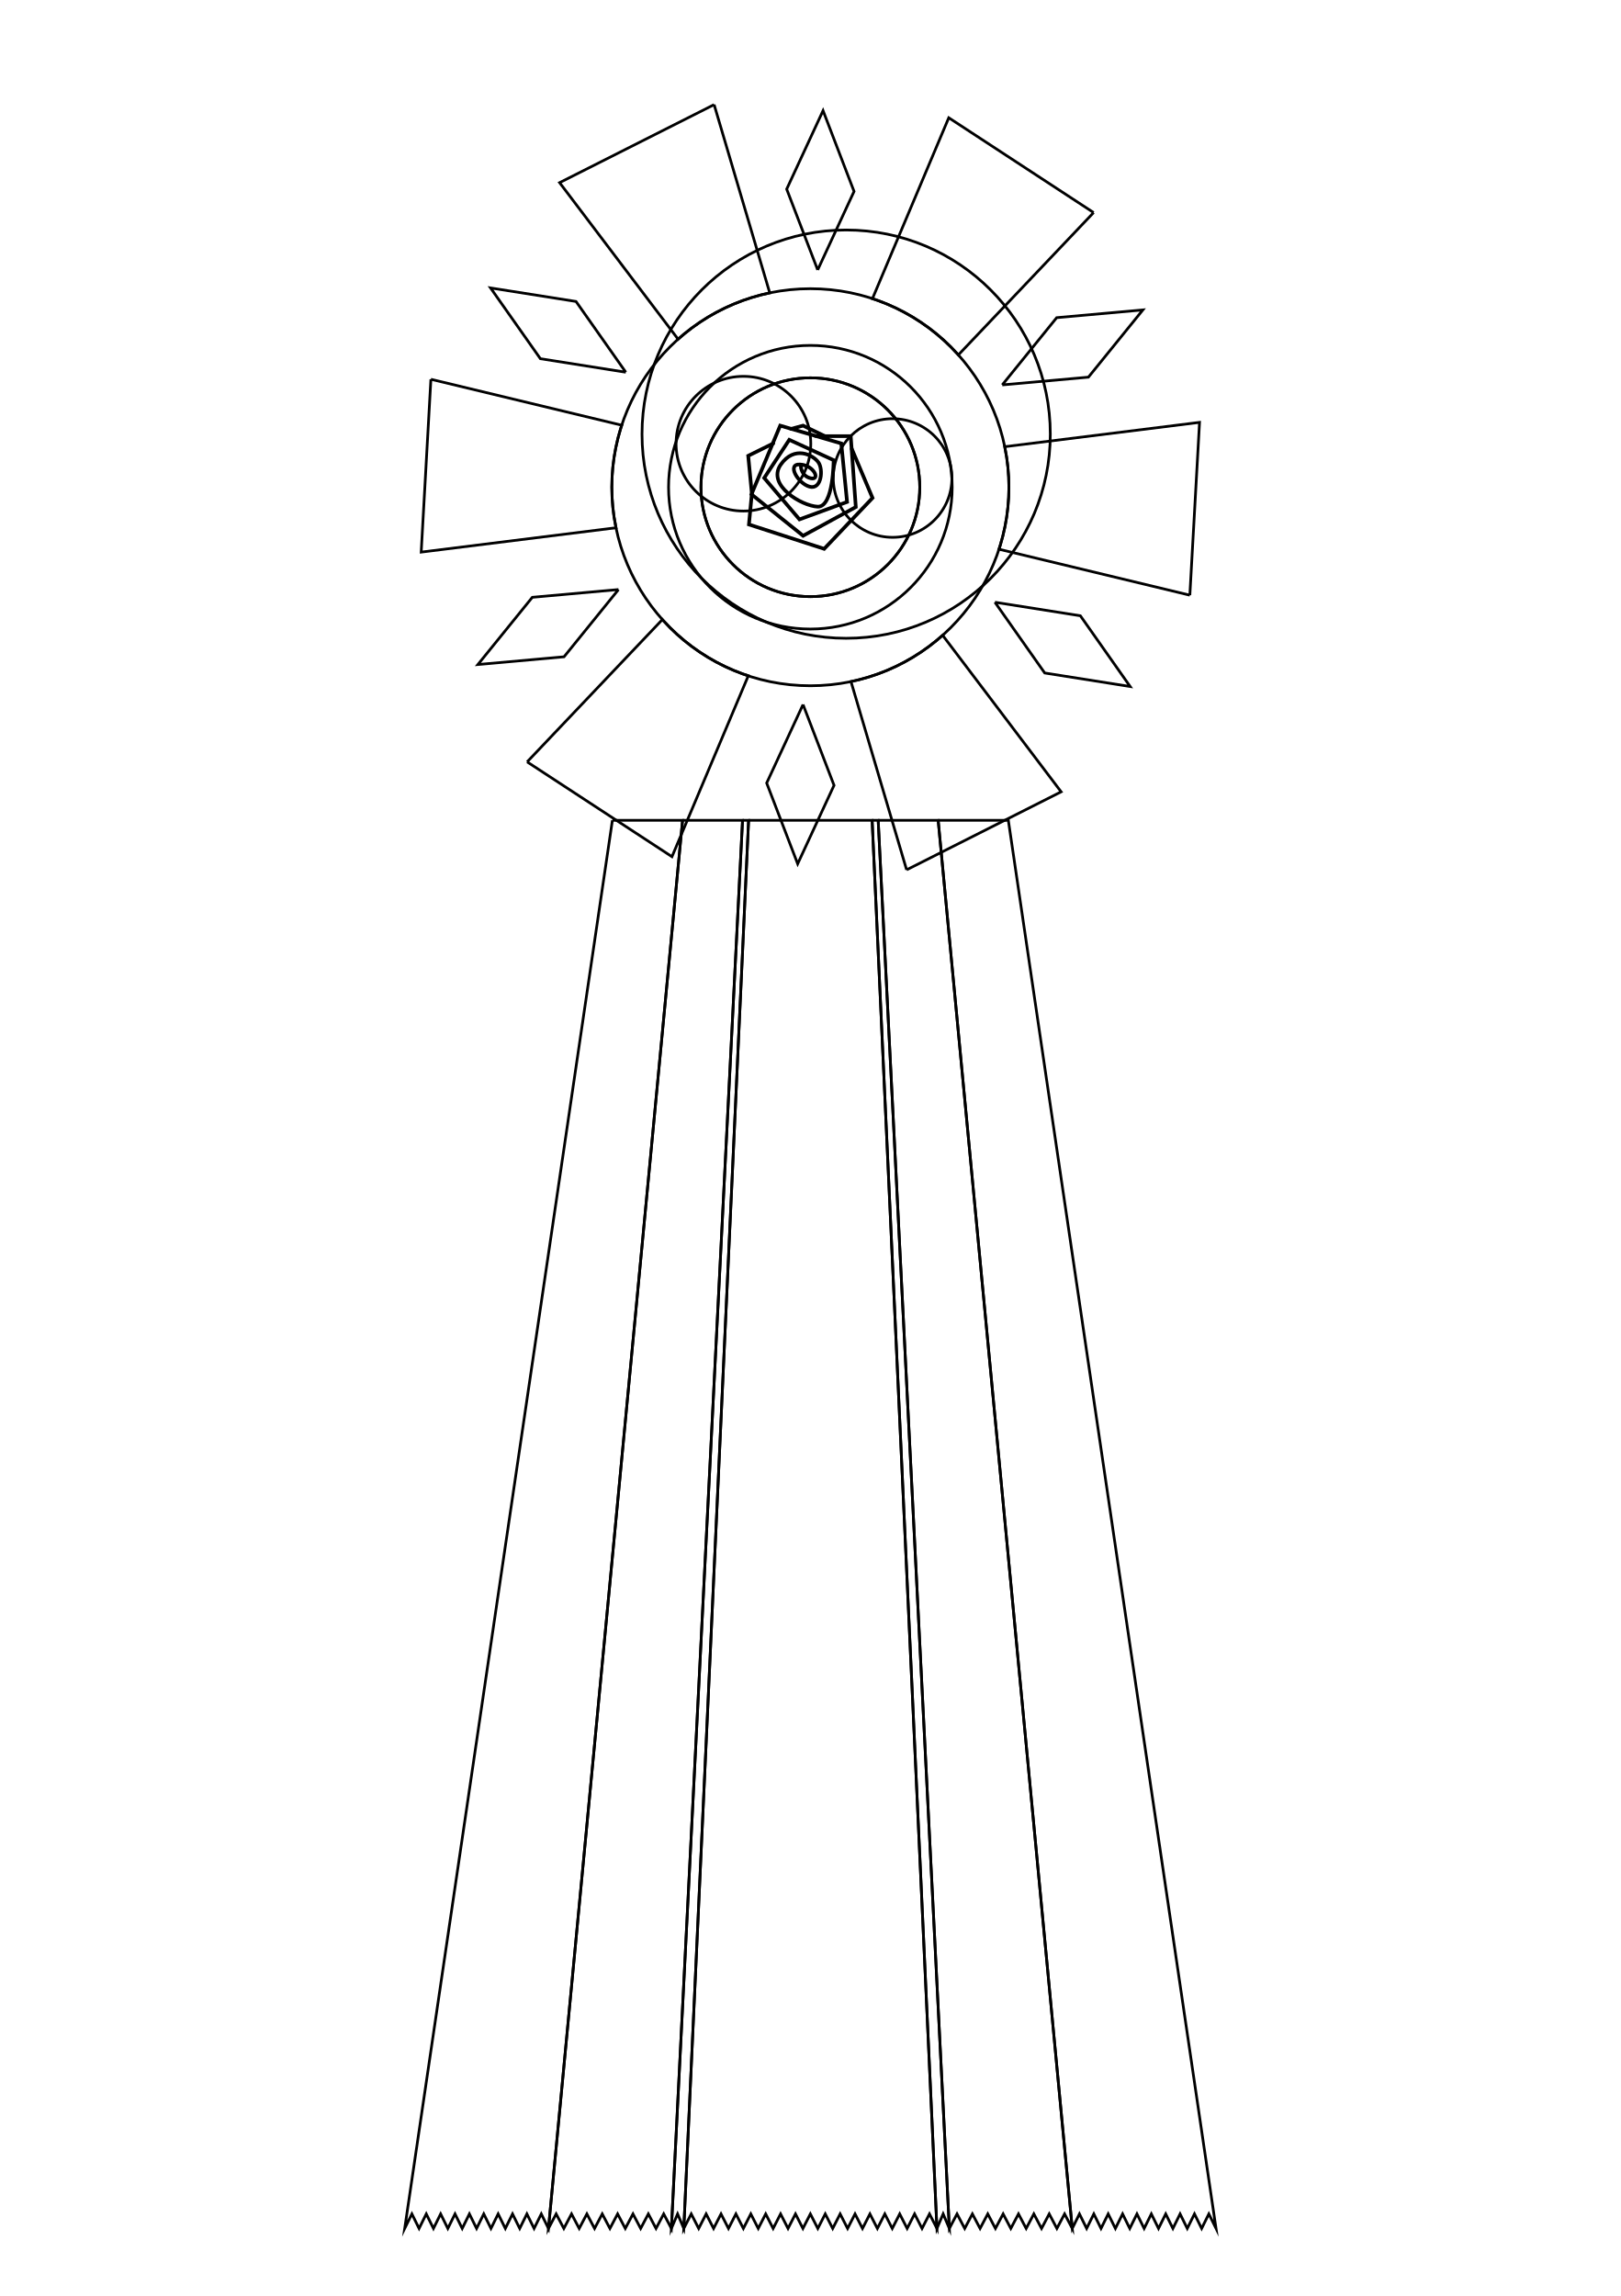
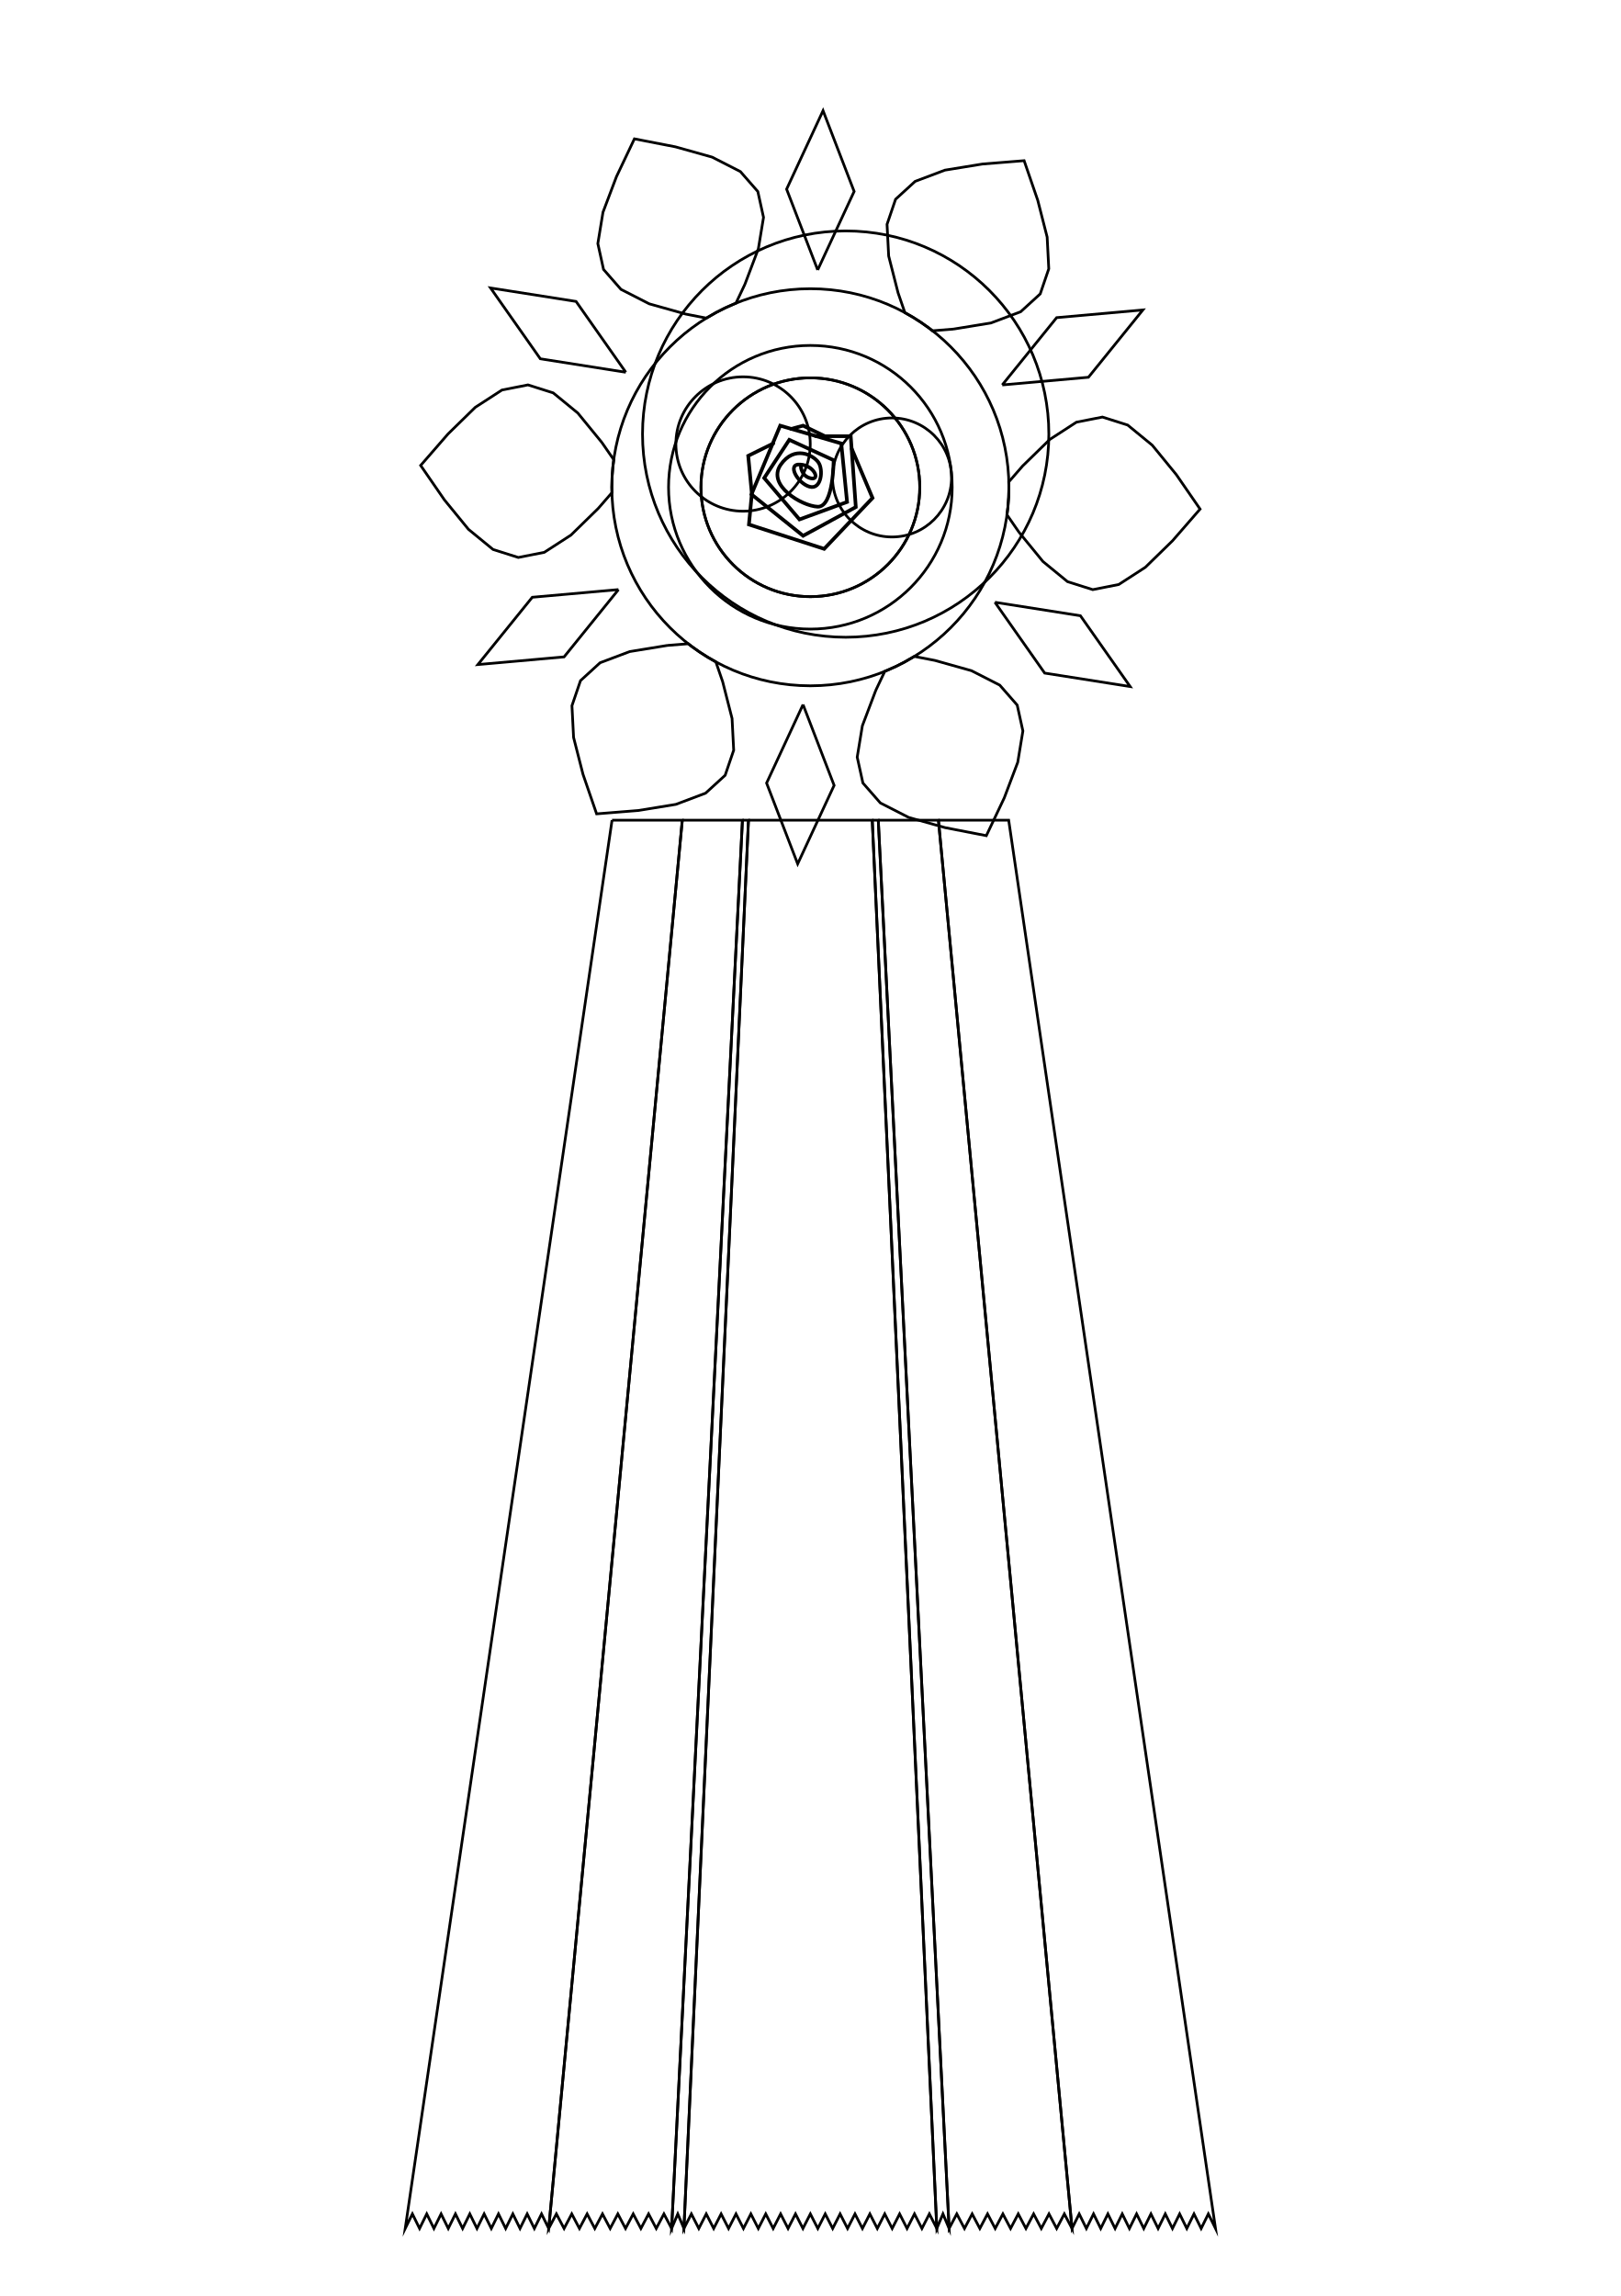
<svg xmlns="http://www.w3.org/2000/svg" xmlns:xlink="http://www.w3.org/1999/xlink" version="1.1" x="0px" y="0px" viewBox="0 0 600 850" style="enable-background:new 0 0 600 850;" xml:space="preserve">
  <style type="text/css">
.st4{fill:none;stroke:#000000;stroke-linecap:round;stroke-miterlimit:10;}
.st0_1{fill:none;}
.st0_2_pattern{fill:none;}
.st0_2{fill:none;}
.st0_3{fill:none;}
.st6{fill:none;stroke:#000000;stroke-miterlimit:10;}
.st1_1{fill:none;}
.st1_3{fill:none;}
.st1_2_pattern{fill:none;}
.st1_2{fill:none;}
.st2_3{fill:none;}
.st2_1{fill:none;}
.st3_3{fill:none;}
.st_circel{fill:none;stroke:#000000;stroke-miterlimit:10;}
</style>
  <g id="Layer_1">
-     <polygon class="st0_1" points="226.713,303.684 252.686,303.684 203.045,825 200.384,819.617 197.722,825 195.061,819.617 192.4,825 189.739,819.617 187.078,825 184.417,819.617 181.755,825 179.094,819.617 176.433,825 173.772,819.617 171.111,825 168.45,819.617 165.788,825 163.127,819.617 160.466,825 157.805,819.617 155.144,825 152.483,819.617 149.821,825" />
-     <polygon class="st0_1" points="274.892,303.684 277.134,303.684 253.144,825 250.847,819.617 248.549,825" />
-     <polygon class="st0_1" points="322.866,303.684 325.108,303.684 351.451,825 349.153,819.617 346.856,825" />
-     <polygon class="st0_1" points="347.314,303.684 373.287,303.684 450.178,825 447.517,819.617 444.856,825 442.195,819.617 439.534,825 436.873,819.617 434.212,825 431.55,819.617 428.889,825 426.228,819.617 423.567,825 420.906,819.617 418.245,825 415.583,819.617 412.922,825 410.261,819.617 407.6,825 404.939,819.617 402.278,825 399.616,819.617 396.955,825" />
-     <circle class="st1_1" cx="313.25" cy="160.722" r="75.575" />
-     <circle class="st1_1" cx="275.217" cy="164.259" r="24.934" />
-     <path class="st2_1" d="M373.5,180.377a73.5,73.5,0,1,0,-147,0a73.5,73.5,0,1,0,147,0zM352.5,180.377a52.5,52.5,0,1,0,-105,0a52.5,52.5,0,1,0,105,0z" fill-rule="evenodd" />
+     <polygon class="st0_1" points="226.583,303.644 252.585,303.644 203.134,825 200.478,819.617 197.822,825 195.166,819.617 192.511,825 189.855,819.617 187.199,825 184.543,819.617 181.887,825 179.231,819.617 176.575,825 173.919,819.617 171.263,825 168.607,819.617 165.951,825 163.295,819.617 160.639,825 157.983,819.617 155.327,825 152.671,819.617 150.015,825" />
+     <polygon class="st0_1" points="274.857,303.644 277.089,303.644 253.194,825 250.915,819.617 248.635,825" />
+     <polygon class="st0_1" points="322.911,303.644 325.143,303.644 351.365,825 349.085,819.617 346.806,825" />
+     <polygon class="st0_1" points="347.415,303.644 373.417,303.644 449.985,825 447.329,819.617 444.673,825 442.017,819.617 439.361,825 436.705,819.617 434.049,825 431.393,819.617 428.737,825 426.081,819.617 423.425,825 420.769,819.617 418.113,825 415.457,819.617 412.801,825 410.145,819.617 407.489,825 404.834,819.617 402.178,825 399.522,819.617 396.866,825" />
+     <circle class="st1_1" cx="313.074" cy="160.701" r="75.211" />
+     <circle class="st1_1" cx="275.084" cy="164.379" r="24.87" />
+     <path class="st2_1" d="M373.5,180.389a73.5,73.5,0,1,0,-147,0a73.5,73.5,0,1,0,147,0zM352.5,180.389a52.5,52.5,0,1,0,-105,0a52.5,52.5,0,1,0,105,0z" fill-rule="evenodd" />
  </g>
  <g id="Layer_3">
    <g id="Layer_3_2">
      <defs>
        <pattern id="image_st0_2_pattern" patternUnits="userSpaceOnUse" width="100" height="100">
          <image xlink:href="" x="0" y="0" width="100" height="100" />
        </pattern>
        <pattern id="image_st1_2_pattern" patternUnits="userSpaceOnUse" width="100" height="100">
          <image xlink:href="" x="0" y="0" width="100" height="100" />
        </pattern>
      </defs>
-       <polygon class="st0_2_pattern" points="252.686,303.684 274.892,303.684 248.549,825 245.705,819.617 242.861,825 240.017,819.617 237.173,825 234.329,819.617 231.485,825 228.641,819.617 225.797,825 222.953,819.617 220.109,825 217.265,819.617 214.421,825 211.577,819.617 208.733,825 205.889,819.617 203.045,825" />
-       <polygon class="st0_2_pattern" points="325.108,303.684 347.314,303.684 396.955,825 394.111,819.617 391.267,825 388.423,819.617 385.579,825 382.735,819.617 379.891,825 377.047,819.617 374.203,825 371.359,819.617 368.515,825 365.671,819.617 362.827,825 359.983,819.617 357.139,825 354.295,819.617 351.451,825" />
-       <polygon class="st1_2_pattern" points="440.484,220.343 444.07,156.36 371.939,165.374 372.704,169.592 373.146,173.173 373.411,176.771 373.5,180.377 373.411,183.983 373.146,187.581 372.704,191.162 372.088,194.716 371.297,198.236 370.335,201.713 369.803,203.324" />
-       <polygon class="st1_2_pattern" points="335.63,322.022 392.835,293.136 348.964,235.178 346.628,237.193 343.784,239.413 340.834,241.49 337.787,243.42 334.648,245.198 331.425,246.82 328.127,248.282 324.761,249.58 321.336,250.712 317.859,251.674 315.032,252.309" />
-       <polygon class="st1_2_pattern" points="195.146,282.056 248.765,317.154 277.027,250.171 275.239,249.58 271.873,248.282 268.575,246.82 265.352,245.198 262.213,243.42 259.166,241.49 256.216,239.413 253.372,237.193 250.64,234.837 248.028,232.349 245.218,229.363" />
-       <polygon class="st1_2_pattern" points="159.516,140.411 155.93,204.394 228.061,195.38 227.296,191.162 226.854,187.581 226.589,183.983 226.5,180.377 226.589,176.771 226.854,173.173 227.296,169.592 227.912,166.038 228.703,162.518 229.665,159.041 230.197,157.43" />
-       <polygon class="st1_2_pattern" points="264.37,38.732 207.165,67.618 251.036,125.576 253.372,123.561 256.216,121.341 259.166,119.264 262.213,117.334 265.352,115.556 268.575,113.934 271.873,112.472 275.239,111.174 278.664,110.042 282.141,109.08 284.968,108.445" />
-       <polygon class="st1_2_pattern" points="404.854,78.698 351.235,43.6 322.973,110.583 324.761,111.174 328.127,112.472 331.425,113.934 334.648,115.556 337.787,117.334 340.834,119.264 343.784,121.341 346.628,123.561 349.36,125.917 351.972,128.405 354.782,131.391" />
+       <polygon class="st0_2_pattern" points="252.585,303.644 274.857,303.644 248.635,825 245.791,819.617 242.948,825 240.104,819.617 237.26,825 234.416,819.617 231.572,825 228.729,819.617 225.885,825 223.041,819.617 220.197,825 217.353,819.617 214.51,825 211.666,819.617 208.822,825 205.978,819.617 203.134,825" />
+       <polygon class="st0_2_pattern" points="325.143,303.644 347.415,303.644 396.866,825 394.022,819.617 391.178,825 388.334,819.617 385.49,825 382.647,819.617 379.803,825 376.959,819.617 374.115,825 371.271,819.617 368.428,825 365.584,819.617 362.74,825 359.896,819.617 357.052,825 354.209,819.617 351.365,825" />
+       <polygon class="st1_2_pattern" points="377.193,196.975 386.098,207.87 395.196,215.326 404.545,218.289 414.166,216.389 424.039,209.995 434.104,200.162 444.274,188.468 435.473,175.711 426.569,164.816 417.471,157.36 408.122,154.397 398.501,156.298 388.628,162.692 378.563,172.525 373.451,178.403 373.5,180.389 373.411,183.995 373.146,187.593 372.778,190.576" />
+       <polygon class="st1_2_pattern" points="324.233,255.534 319.25,268.693 317.341,280.299 319.45,289.877 325.906,297.259 336.38,302.613 349.928,306.413 365.141,309.373 371.788,295.374 376.771,282.214 378.679,270.608 376.571,261.03 370.114,253.648 359.64,248.295 346.092,244.494 338.456,243.008 334.648,245.21 331.425,246.832 327.568,248.51" />
+       <polygon class="st1_2_pattern" points="247.039,238.947 233.151,241.212 222.146,245.362 214.905,251.977 211.74,261.26 212.341,273.007 215.824,286.64 220.867,301.295 236.314,300.051 250.202,297.787 261.208,293.636 268.448,287.021 271.613,277.739 271.012,265.992 267.529,252.358 265.001,245.011 262.213,243.432 259.166,241.502 256.216,239.425 254.803,238.322" />
+       <polygon class="st1_2_pattern" points="222.807,163.803 213.902,152.908 204.804,145.452 195.455,142.489 185.834,144.389 175.961,150.783 165.896,160.616 155.726,172.31 164.527,185.067 173.431,195.962 182.529,203.418 191.878,206.381 201.499,204.48 211.372,198.086 221.437,188.253 226.549,182.375 226.5,180.389 226.589,176.783 226.854,173.185 227.222,170.202" />
+       <polygon class="st1_2_pattern" points="275.767,105.244 280.75,92.085 282.659,80.479 280.55,70.901 274.094,63.519 263.62,58.165 250.072,54.365 234.859,51.405 228.212,65.404 223.229,78.564 221.321,90.17 223.429,99.748 229.886,107.13 240.36,112.483 253.908,116.284 261.544,117.77 265.352,115.568 268.575,113.946 272.432,112.268" />
+       <polygon class="st1_2_pattern" points="352.961,121.831 366.849,119.566 377.854,115.416 385.095,108.801 388.26,99.518 387.659,87.771 384.176,74.138 379.133,59.483 363.686,60.727 349.798,62.991 338.792,67.142 331.552,73.757 328.387,83.039 328.988,94.786 332.471,108.42 334.999,115.767 337.787,117.346 340.834,119.276 343.784,121.353 345.197,122.456" />
    </g>
    <g id="Layer_3_3">
-       <polygon class="st0_3" points="277.134,303.684 322.866,303.684 346.856,825 344.099,819.617 341.343,825 338.587,819.617 335.831,825 333.075,819.617 330.318,825 327.562,819.617 324.806,825 322.05,819.617 319.294,825 316.537,819.617 313.781,825 311.025,819.617 308.269,825 305.512,819.617 302.756,825 300,819.617 297.244,825 294.488,819.617 291.731,825 288.975,819.617 286.219,825 283.463,819.617 280.706,825 277.95,819.617 275.194,825 272.438,819.617 269.682,825 266.925,819.617 264.169,825 261.413,819.617 258.657,825 255.901,819.617 253.144,825" />
-       <circle class="st1_3" cx="330.436" cy="176.966" r="21.961" />
-       <polygon class="st2_3" points="368.32,222.952 386.757,249.145 418.393,254.156 399.956,227.964" />
-       <polygon class="st2_3" points="297.289,260.831 283.824,289.894 295.302,319.798 308.767,290.735" />
-       <polygon class="st2_3" points="228.969,218.256 197.067,221.127 176.909,246.019 208.811,243.148" />
-       <polygon class="st2_3" points="231.68,137.802 213.243,111.609 181.607,106.598 200.044,132.79" />
-       <polygon class="st2_3" points="302.711,99.923 316.176,70.86 304.698,40.956 291.233,70.019" />
-       <polygon class="st2_3" points="371.031,142.498 402.933,139.627 423.091,114.735 391.189,117.606" />
-       <circle class="st3_3" cx="300" cy="180.377" r="40.5" />
+       <polygon class="st0_3" points="277.089,303.644 322.911,303.644 346.806,825 344.052,819.617 341.299,825 338.546,819.617 335.793,825 333.039,819.617 330.286,825 327.533,819.617 324.779,825 322.026,819.617 319.273,825 316.52,819.617 313.766,825 311.013,819.617 308.26,825 305.507,819.617 302.753,825 300,819.617 297.247,825 294.493,819.617 291.74,825 288.987,819.617 286.234,825 283.48,819.617 280.727,825 277.974,819.617 275.221,825 272.467,819.617 269.714,825 266.961,819.617 264.207,825 261.454,819.617 258.701,825 255.948,819.617 253.194,825" />
+       <circle class="st1_3" cx="330.228" cy="176.761" r="22.034" />
+       <polygon class="st2_3" points="368.32,222.964 386.741,249.182 418.393,254.168 399.972,227.951" />
+       <polygon class="st2_3" points="297.289,260.843 283.794,289.905 295.302,319.81 308.796,290.748" />
+       <polygon class="st2_3" points="228.969,218.268 197.053,221.113 176.909,246.031 208.825,243.186" />
+       <polygon class="st2_3" points="231.68,137.814 213.259,111.596 181.607,106.61 200.028,132.827" />
+       <polygon class="st2_3" points="302.711,99.935 316.206,70.873 304.698,40.968 291.204,70.03" />
+       <polygon class="st2_3" points="371.031,142.51 402.947,139.665 423.091,114.747 391.175,117.592" />
+       <circle class="st3_3" cx="300" cy="180.389" r="40.5" />
    </g>
  </g>
  <g id="Layer_2_1">
    <g id="Layer_2_1_2">
-       <polygon class="st0_2" points="252.686,303.684 274.892,303.684 248.549,825 245.705,819.617 242.861,825 240.017,819.617 237.173,825 234.329,819.617 231.485,825 228.641,819.617 225.797,825 222.953,819.617 220.109,825 217.265,819.617 214.421,825 211.577,819.617 208.733,825 205.889,819.617 203.045,825" />
-       <polygon class="st0_2" points="325.108,303.684 347.314,303.684 396.955,825 394.111,819.617 391.267,825 388.423,819.617 385.579,825 382.735,819.617 379.891,825 377.047,819.617 374.203,825 371.359,819.617 368.515,825 365.671,819.617 362.827,825 359.983,819.617 357.139,825 354.295,819.617 351.451,825" />
-       <polygon class="st1_2" points="440.484,220.343 444.07,156.36 371.939,165.374 372.704,169.592 373.146,173.173 373.411,176.771 373.5,180.377 373.411,183.983 373.146,187.581 372.704,191.162 372.088,194.716 371.297,198.236 370.335,201.713 369.803,203.324" />
-       <polygon class="st1_2" points="335.63,322.022 392.835,293.136 348.964,235.178 346.628,237.193 343.784,239.413 340.834,241.49 337.787,243.42 334.648,245.198 331.425,246.82 328.127,248.282 324.761,249.58 321.336,250.712 317.859,251.674 315.032,252.309" />
-       <polygon class="st1_2" points="195.146,282.056 248.765,317.154 277.027,250.171 275.239,249.58 271.873,248.282 268.575,246.82 265.352,245.198 262.213,243.42 259.166,241.49 256.216,239.413 253.372,237.193 250.64,234.837 248.028,232.349 245.218,229.363" />
-       <polygon class="st1_2" points="159.516,140.411 155.93,204.394 228.061,195.38 227.296,191.162 226.854,187.581 226.589,183.983 226.5,180.377 226.589,176.771 226.854,173.173 227.296,169.592 227.912,166.038 228.703,162.518 229.665,159.041 230.197,157.43" />
-       <polygon class="st1_2" points="264.37,38.732 207.165,67.618 251.036,125.576 253.372,123.561 256.216,121.341 259.166,119.264 262.213,117.334 265.352,115.556 268.575,113.934 271.873,112.472 275.239,111.174 278.664,110.042 282.141,109.08 284.968,108.445" />
-       <polygon class="st1_2" points="404.854,78.698 351.235,43.6 322.973,110.583 324.761,111.174 328.127,112.472 331.425,113.934 334.648,115.556 337.787,117.334 340.834,119.264 343.784,121.341 346.628,123.561 349.36,125.917 351.972,128.405 354.782,131.391" />
+       <polygon class="st0_2" points="252.585,303.644 274.857,303.644 248.635,825 245.791,819.617 242.948,825 240.104,819.617 237.26,825 234.416,819.617 231.572,825 228.729,819.617 225.885,825 223.041,819.617 220.197,825 217.353,819.617 214.51,825 211.666,819.617 208.822,825 205.978,819.617 203.134,825" />
+       <polygon class="st0_2" points="325.143,303.644 347.415,303.644 396.866,825 394.022,819.617 391.178,825 388.334,819.617 385.49,825 382.647,819.617 379.803,825 376.959,819.617 374.115,825 371.271,819.617 368.428,825 365.584,819.617 362.74,825 359.896,819.617 357.052,825 354.209,819.617 351.365,825" />
+       <polygon class="st1_2" points="377.193,196.975 386.098,207.87 395.196,215.326 404.545,218.289 414.166,216.389 424.039,209.995 434.104,200.162 444.274,188.468 435.473,175.711 426.569,164.816 417.471,157.36 408.122,154.397 398.501,156.298 388.628,162.692 378.563,172.525 373.451,178.403 373.5,180.389 373.411,183.995 373.146,187.593 372.778,190.576" />
+       <polygon class="st1_2" points="324.233,255.534 319.25,268.693 317.341,280.299 319.45,289.877 325.906,297.259 336.38,302.613 349.928,306.413 365.141,309.373 371.788,295.374 376.771,282.214 378.679,270.608 376.571,261.03 370.114,253.648 359.64,248.295 346.092,244.494 338.456,243.008 334.648,245.21 331.425,246.832 327.568,248.51" />
+       <polygon class="st1_2" points="247.039,238.947 233.151,241.212 222.146,245.362 214.905,251.977 211.74,261.26 212.341,273.007 215.824,286.64 220.867,301.295 236.314,300.051 250.202,297.787 261.208,293.636 268.448,287.021 271.613,277.739 271.012,265.992 267.529,252.358 265.001,245.011 262.213,243.432 259.166,241.502 256.216,239.425 254.803,238.322" />
+       <polygon class="st1_2" points="222.807,163.803 213.902,152.908 204.804,145.452 195.455,142.489 185.834,144.389 175.961,150.783 165.896,160.616 155.726,172.31 164.527,185.067 173.431,195.962 182.529,203.418 191.878,206.381 201.499,204.48 211.372,198.086 221.437,188.253 226.549,182.375 226.5,180.389 226.589,176.783 226.854,173.185 227.222,170.202" />
+       <polygon class="st1_2" points="275.767,105.244 280.75,92.085 282.659,80.479 280.55,70.901 274.094,63.519 263.62,58.165 250.072,54.365 234.859,51.405 228.212,65.404 223.229,78.564 221.321,90.17 223.429,99.748 229.886,107.13 240.36,112.483 253.908,116.284 261.544,117.77 265.352,115.568 268.575,113.946 272.432,112.268" />
+       <polygon class="st1_2" points="352.961,121.831 366.849,119.566 377.854,115.416 385.095,108.801 388.26,99.518 387.659,87.771 384.176,74.138 379.133,59.483 363.686,60.727 349.798,62.991 338.792,67.142 331.552,73.757 328.387,83.039 328.988,94.786 332.471,108.42 334.999,115.767 337.787,117.346 340.834,119.276 343.784,121.353 345.197,122.456" />
    </g>
    <g id="Layer_2_1_3">
-       <polygon class="st0_3" points="277.134,303.684 322.866,303.684 346.856,825 344.099,819.617 341.343,825 338.587,819.617 335.831,825 333.075,819.617 330.318,825 327.562,819.617 324.806,825 322.05,819.617 319.294,825 316.537,819.617 313.781,825 311.025,819.617 308.269,825 305.512,819.617 302.756,825 300,819.617 297.244,825 294.488,819.617 291.731,825 288.975,819.617 286.219,825 283.463,819.617 280.706,825 277.95,819.617 275.194,825 272.438,819.617 269.682,825 266.925,819.617 264.169,825 261.413,819.617 258.657,825 255.901,819.617 253.144,825" />
-       <circle class="st1_3" cx="330.436" cy="176.966" r="21.961" />
-       <polygon class="st2_3" points="368.32,222.952 386.757,249.145 418.393,254.156 399.956,227.964" />
-       <polygon class="st2_3" points="297.289,260.831 283.824,289.894 295.302,319.798 308.767,290.735" />
-       <polygon class="st2_3" points="228.969,218.256 197.067,221.127 176.909,246.019 208.811,243.148" />
-       <polygon class="st2_3" points="231.68,137.802 213.243,111.609 181.607,106.598 200.044,132.79" />
-       <polygon class="st2_3" points="302.711,99.923 316.176,70.86 304.698,40.956 291.233,70.019" />
-       <polygon class="st2_3" points="371.031,142.498 402.933,139.627 423.091,114.735 391.189,117.606" />
-       <circle class="st3_3" cx="300" cy="180.377" r="40.5" />
+       <polygon class="st0_3" points="277.089,303.644 322.911,303.644 346.806,825 344.052,819.617 341.299,825 338.546,819.617 335.793,825 333.039,819.617 330.286,825 327.533,819.617 324.779,825 322.026,819.617 319.273,825 316.52,819.617 313.766,825 311.013,819.617 308.26,825 305.507,819.617 302.753,825 300,819.617 297.247,825 294.493,819.617 291.74,825 288.987,819.617 286.234,825 283.48,819.617 280.727,825 277.974,819.617 275.221,825 272.467,819.617 269.714,825 266.961,819.617 264.207,825 261.454,819.617 258.701,825 255.948,819.617 253.194,825" />
+       <circle class="st1_3" cx="330.228" cy="176.761" r="22.034" />
+       <polygon class="st2_3" points="368.32,222.964 386.741,249.182 418.393,254.168 399.972,227.951" />
+       <polygon class="st2_3" points="297.289,260.843 283.794,289.905 295.302,319.81 308.796,290.748" />
+       <polygon class="st2_3" points="228.969,218.268 197.053,221.113 176.909,246.031 208.825,243.186" />
+       <polygon class="st2_3" points="231.68,137.814 213.259,111.596 181.607,106.61 200.028,132.827" />
+       <polygon class="st2_3" points="302.711,99.935 316.206,70.873 304.698,40.968 291.204,70.03" />
+       <polygon class="st2_3" points="371.031,142.51 402.947,139.665 423.091,114.747 391.175,117.592" />
+       <circle class="st3_3" cx="300" cy="180.389" r="40.5" />
    </g>
  </g>
  <g id="Layer_6">
-     <polyline class="st6" points="226.713,303.684 252.686,303.684 203.045,825 200.384,819.617 197.722,825 195.061,819.617 192.4,825 189.739,819.617 187.078,825 184.417,819.617 181.755,825 179.094,819.617 176.433,825 173.772,819.617 171.111,825 168.45,819.617 165.788,825 163.127,819.617 160.466,825 157.805,819.617 155.144,825 152.483,819.617 149.821,825 226.713,303.684" />
-     <polyline class="st6" points="252.686,303.684 274.892,303.684 248.549,825 245.705,819.617 242.861,825 240.017,819.617 237.173,825 234.329,819.617 231.485,825 228.641,819.617 225.797,825 222.953,819.617 220.109,825 217.265,819.617 214.421,825 211.577,819.617 208.733,825 205.889,819.617 203.045,825 252.686,303.684" />
-     <polyline class="st6" points="274.892,303.684 277.134,303.684 253.144,825 250.847,819.617 248.549,825 274.892,303.684" />
-     <polyline class="st6" points="277.134,303.684 322.866,303.684 346.856,825 344.099,819.617 341.343,825 338.587,819.617 335.831,825 333.075,819.617 330.318,825 327.562,819.617 324.806,825 322.05,819.617 319.294,825 316.537,819.617 313.781,825 311.025,819.617 308.269,825 305.512,819.617 302.756,825 300,819.617 297.244,825 294.488,819.617 291.731,825 288.975,819.617 286.219,825 283.463,819.617 280.706,825 277.95,819.617 275.194,825 272.438,819.617 269.682,825 266.925,819.617 264.169,825 261.413,819.617 258.657,825 255.901,819.617 253.144,825 277.134,303.684" />
-     <polyline class="st6" points="322.866,303.684 325.108,303.684 351.451,825 349.153,819.617 346.856,825 322.866,303.684" />
-     <polyline class="st6" points="325.108,303.684 347.314,303.684 396.955,825 394.111,819.617 391.267,825 388.423,819.617 385.579,825 382.735,819.617 379.891,825 377.047,819.617 374.203,825 371.359,819.617 368.515,825 365.671,819.617 362.827,825 359.983,819.617 357.139,825 354.295,819.617 351.451,825 325.108,303.684" />
-     <polyline class="st6" points="347.314,303.684 373.287,303.684 450.178,825 447.517,819.617 444.856,825 442.195,819.617 439.534,825 436.873,819.617 434.212,825 431.55,819.617 428.889,825 426.228,819.617 423.567,825 420.906,819.617 418.245,825 415.583,819.617 412.922,825 410.261,819.617 407.6,825 404.939,819.617 402.278,825 399.616,819.617 396.955,825 347.314,303.684" />
-     <circle class="st6" cx="313.25" cy="160.722" r="75.575" />
-     <circle class="st6" cx="275.217" cy="164.259" r="24.934" />
-     <circle class="st6" cx="330.436" cy="176.966" r="21.961" />
-     <polyline class="st6" points="440.484,220.343 444.07,156.36 371.939,165.374 372.704,169.592 373.146,173.173 373.411,176.771 373.5,180.377 373.411,183.983 373.146,187.581 372.704,191.162 372.088,194.716 371.297,198.236 370.335,201.713 369.803,203.324 440.484,220.343" />
-     <polyline class="st6" points="335.63,322.022 392.835,293.136 348.964,235.178 346.628,237.193 343.784,239.413 340.834,241.49 337.787,243.42 334.648,245.198 331.425,246.82 328.127,248.282 324.761,249.58 321.336,250.712 317.859,251.674 315.032,252.309 335.63,322.022" />
-     <polyline class="st6" points="195.146,282.056 248.765,317.154 277.027,250.171 275.239,249.58 271.873,248.282 268.575,246.82 265.352,245.198 262.213,243.42 259.166,241.49 256.216,239.413 253.372,237.193 250.64,234.837 248.028,232.349 245.218,229.363 195.146,282.056" />
-     <polyline class="st6" points="159.516,140.411 155.93,204.394 228.061,195.38 227.296,191.162 226.854,187.581 226.589,183.983 226.5,180.377 226.589,176.771 226.854,173.173 227.296,169.592 227.912,166.038 228.703,162.518 229.665,159.041 230.197,157.43 159.516,140.411" />
-     <polyline class="st6" points="264.37,38.732 207.165,67.618 251.036,125.576 253.372,123.561 256.216,121.341 259.166,119.264 262.213,117.334 265.352,115.556 268.575,113.934 271.873,112.472 275.239,111.174 278.664,110.042 282.141,109.08 284.968,108.445 264.37,38.732" />
-     <polyline class="st6" points="404.854,78.698 351.235,43.6 322.973,110.583 324.761,111.174 328.127,112.472 331.425,113.934 334.648,115.556 337.787,117.334 340.834,119.264 343.784,121.341 346.628,123.561 349.36,125.917 351.972,128.405 354.782,131.391 404.854,78.698" />
-     <polyline class="st6" points="368.32,222.952 386.757,249.145 418.393,254.156 399.956,227.964 368.32,222.952" />
-     <polyline class="st6" points="297.289,260.831 283.824,289.894 295.302,319.798 308.767,290.735 297.289,260.831" />
-     <polyline class="st6" points="228.969,218.256 197.067,221.127 176.909,246.019 208.811,243.148 228.969,218.256" />
-     <polyline class="st6" points="231.68,137.802 213.243,111.609 181.607,106.598 200.044,132.79 231.68,137.802" />
-     <polyline class="st6" points="302.711,99.923 316.176,70.86 304.698,40.956 291.233,70.019 302.711,99.923" />
-     <polyline class="st6" points="371.031,142.498 402.933,139.627 423.091,114.735 391.189,117.606 371.031,142.498" />
-     <path class="st6" d="M373.5,180.377a73.5,73.5,0,1,0,-147,0a73.5,73.5,0,1,0,147,0zM352.5,180.377a52.5,52.5,0,1,0,-105,0a52.5,52.5,0,1,0,105,0z" />
-     <circle class="st6" cx="300" cy="180.377" r="40.5" />
+     <polyline class="st6" points="226.583,303.644 252.585,303.644 203.134,825 200.478,819.617 197.822,825 195.166,819.617 192.511,825 189.855,819.617 187.199,825 184.543,819.617 181.887,825 179.231,819.617 176.575,825 173.919,819.617 171.263,825 168.607,819.617 165.951,825 163.295,819.617 160.639,825 157.983,819.617 155.327,825 152.671,819.617 150.015,825 226.583,303.644" />
+     <polyline class="st6" points="252.585,303.644 274.857,303.644 248.635,825 245.791,819.617 242.948,825 240.104,819.617 237.26,825 234.416,819.617 231.572,825 228.729,819.617 225.885,825 223.041,819.617 220.197,825 217.353,819.617 214.51,825 211.666,819.617 208.822,825 205.978,819.617 203.134,825 252.585,303.644" />
+     <polyline class="st6" points="274.857,303.644 277.089,303.644 253.194,825 250.915,819.617 248.635,825 274.857,303.644" />
+     <polyline class="st6" points="277.089,303.644 322.911,303.644 346.806,825 344.052,819.617 341.299,825 338.546,819.617 335.793,825 333.039,819.617 330.286,825 327.533,819.617 324.779,825 322.026,819.617 319.273,825 316.52,819.617 313.766,825 311.013,819.617 308.26,825 305.507,819.617 302.753,825 300,819.617 297.247,825 294.493,819.617 291.74,825 288.987,819.617 286.234,825 283.48,819.617 280.727,825 277.974,819.617 275.221,825 272.467,819.617 269.714,825 266.961,819.617 264.207,825 261.454,819.617 258.701,825 255.948,819.617 253.194,825 277.089,303.644" />
+     <polyline class="st6" points="322.911,303.644 325.143,303.644 351.365,825 349.085,819.617 346.806,825 322.911,303.644" />
+     <polyline class="st6" points="325.143,303.644 347.415,303.644 396.866,825 394.022,819.617 391.178,825 388.334,819.617 385.49,825 382.647,819.617 379.803,825 376.959,819.617 374.115,825 371.271,819.617 368.428,825 365.584,819.617 362.74,825 359.896,819.617 357.052,825 354.209,819.617 351.365,825 325.143,303.644" />
+     <polyline class="st6" points="347.415,303.644 373.417,303.644 449.985,825 447.329,819.617 444.673,825 442.017,819.617 439.361,825 436.705,819.617 434.049,825 431.393,819.617 428.737,825 426.081,819.617 423.425,825 420.769,819.617 418.113,825 415.457,819.617 412.801,825 410.145,819.617 407.489,825 404.834,819.617 402.178,825 399.522,819.617 396.866,825 347.415,303.644" />
+     <circle class="st6" cx="313.074" cy="160.701" r="75.211" />
+     <circle class="st6" cx="275.084" cy="164.379" r="24.87" />
+     <circle class="st6" cx="330.228" cy="176.761" r="22.034" />
+     <polyline class="st6" points="377.193,196.975 386.098,207.87 395.196,215.326 404.545,218.289 414.166,216.389 424.039,209.995 434.104,200.162 444.274,188.468 435.473,175.711 426.569,164.816 417.471,157.36 408.122,154.397 398.501,156.298 388.628,162.692 378.563,172.525 373.451,178.403 373.5,180.389 373.411,183.995 373.146,187.593 372.778,190.576 377.193,196.975" />
+     <polyline class="st6" points="324.233,255.534 319.25,268.693 317.341,280.299 319.45,289.877 325.906,297.259 336.38,302.613 349.928,306.413 365.141,309.373 371.788,295.374 376.771,282.214 378.679,270.608 376.571,261.03 370.114,253.648 359.64,248.295 346.092,244.494 338.456,243.008 334.648,245.21 331.425,246.832 327.568,248.51 324.233,255.534" />
+     <polyline class="st6" points="247.039,238.947 233.151,241.212 222.146,245.362 214.905,251.977 211.74,261.26 212.341,273.007 215.824,286.64 220.867,301.295 236.314,300.051 250.202,297.787 261.208,293.636 268.448,287.021 271.613,277.739 271.012,265.992 267.529,252.358 265.001,245.011 262.213,243.432 259.166,241.502 256.216,239.425 254.803,238.322 247.039,238.947" />
+     <polyline class="st6" points="222.807,163.803 213.902,152.908 204.804,145.452 195.455,142.489 185.834,144.389 175.961,150.783 165.896,160.616 155.726,172.31 164.527,185.067 173.431,195.962 182.529,203.418 191.878,206.381 201.499,204.48 211.372,198.086 221.437,188.253 226.549,182.375 226.5,180.389 226.589,176.783 226.854,173.185 227.222,170.202 222.807,163.803" />
+     <polyline class="st6" points="275.767,105.244 280.75,92.085 282.659,80.479 280.55,70.901 274.094,63.519 263.62,58.165 250.072,54.365 234.859,51.405 228.212,65.404 223.229,78.564 221.321,90.17 223.429,99.748 229.886,107.13 240.36,112.483 253.908,116.284 261.544,117.77 265.352,115.568 268.575,113.946 272.432,112.268 275.767,105.244" />
+     <polyline class="st6" points="352.961,121.831 366.849,119.566 377.854,115.416 385.095,108.801 388.26,99.518 387.659,87.771 384.176,74.138 379.133,59.483 363.686,60.727 349.798,62.991 338.792,67.142 331.552,73.757 328.387,83.039 328.988,94.786 332.471,108.42 334.999,115.767 337.787,117.346 340.834,119.276 343.784,121.353 345.197,122.456 352.961,121.831" />
+     <polyline class="st6" points="368.32,222.964 386.741,249.182 418.393,254.168 399.972,227.951 368.32,222.964" />
+     <polyline class="st6" points="297.289,260.843 283.794,289.905 295.302,319.81 308.796,290.748 297.289,260.843" />
+     <polyline class="st6" points="228.969,218.268 197.053,221.113 176.909,246.031 208.825,243.186 228.969,218.268" />
+     <polyline class="st6" points="231.68,137.814 213.259,111.596 181.607,106.61 200.028,132.827 231.68,137.814" />
+     <polyline class="st6" points="302.711,99.935 316.206,70.873 304.698,40.968 291.204,70.03 302.711,99.935" />
+     <polyline class="st6" points="371.031,142.51 402.947,139.665 423.091,114.747 391.175,117.592 371.031,142.51" />
+     <path class="st6" d="M373.5,180.389a73.5,73.5,0,1,0,-147,0a73.5,73.5,0,1,0,147,0zM352.5,180.389a52.5,52.5,0,1,0,-105,0a52.5,52.5,0,1,0,105,0z" />
+     <circle class="st6" cx="300" cy="180.389" r="40.5" />
  </g>
  <g id="Layer_rose">
-     <path class="st4" d="M73.8,69.1c0,0,0.2,2.6,2.8,3.1s0.8-3.6-3-3.8c-3.8-0.3-0.7,5.2,2.6,6.1c3.3,0.9,3.8-4.8,2.4-6.7     c-1.4-2-6.6-4.8-10.4,0.7c-3.8,5.6,5.8,11.3,10.2,11.5c4.4,0.2,4.4-12.8,4.4-12.8l-12.2-5.6l-6.9,10.5l9.7,11.4l13.1-4.8l-1.6-16.1     l-16.8-4.9l-7.9,18.9L74.4,88l14.5-7.9l-1.4-19.5l-9.7,0" transform="matrix(1.34567 0 0 1.34567 197.191 79.923)" />
-     <polyline class="st4" points="66.2,62.6 59.3,66 60.3,76.4 59.5,84.9 80.2,91.6 93.5,77.6 87.8,64.1 " transform="matrix(1.34567 0 0 1.34567 197.191 79.923)" />
-     <polyline class="st4" points="71.1,58.6 74.4,57.7 80.6,60.7 " transform="matrix(1.34567 0 0 1.34567 197.191 79.923)" />
-     <circle class="st_circel" cx="300" cy="180.377" r="40.5" />
+     <path class="st4" d="M73.8,69.1c0,0,0.2,2.6,2.8,3.1s0.8-3.6-3-3.8c-3.8-0.3-0.7,5.2,2.6,6.1c3.3,0.9,3.8-4.8,2.4-6.7     c-1.4-2-6.6-4.8-10.4,0.7c-3.8,5.6,5.8,11.3,10.2,11.5c4.4,0.2,4.4-12.8,4.4-12.8l-12.2-5.6l-6.9,10.5l9.7,11.4l13.1-4.8l-1.6-16.1     l-16.8-4.9l-7.9,18.9L74.4,88l14.5-7.9l-1.4-19.5l-9.7,0" transform="matrix(1.34567 0 0 1.34567 197.191 79.935)" />
+     <polyline class="st4" points="66.2,62.6 59.3,66 60.3,76.4 59.5,84.9 80.2,91.6 93.5,77.6 87.8,64.1 " transform="matrix(1.34567 0 0 1.34567 197.191 79.935)" />
+     <polyline class="st4" points="71.1,58.6 74.4,57.7 80.6,60.7 " transform="matrix(1.34567 0 0 1.34567 197.191 79.935)" />
+     <circle class="st_circel" cx="300" cy="180.389" r="40.5" />
  </g>
</svg>
